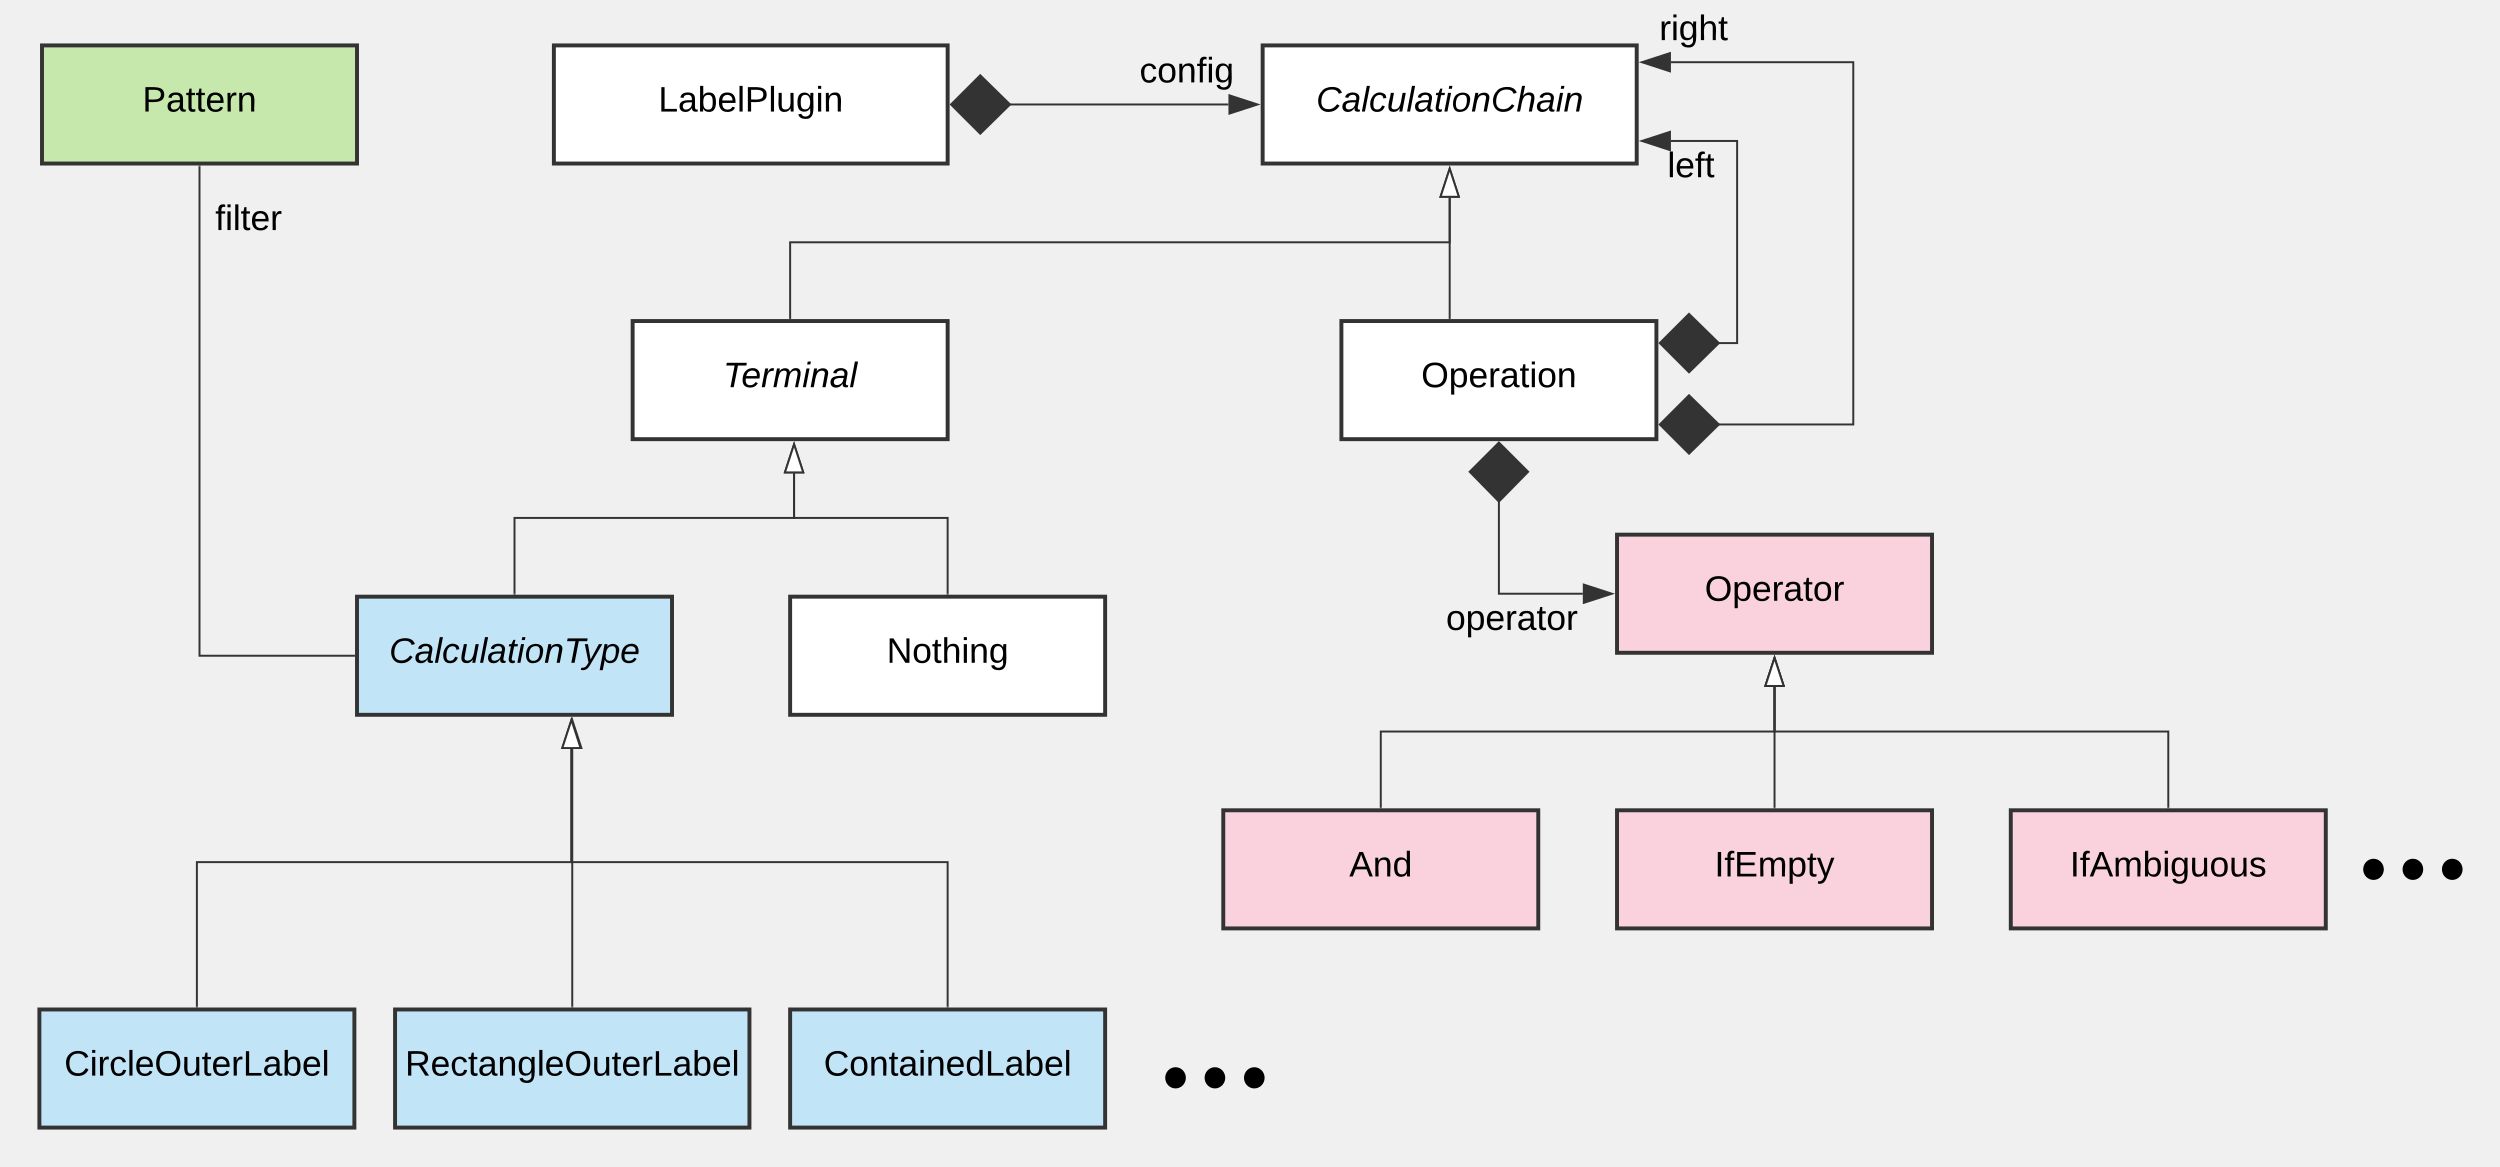
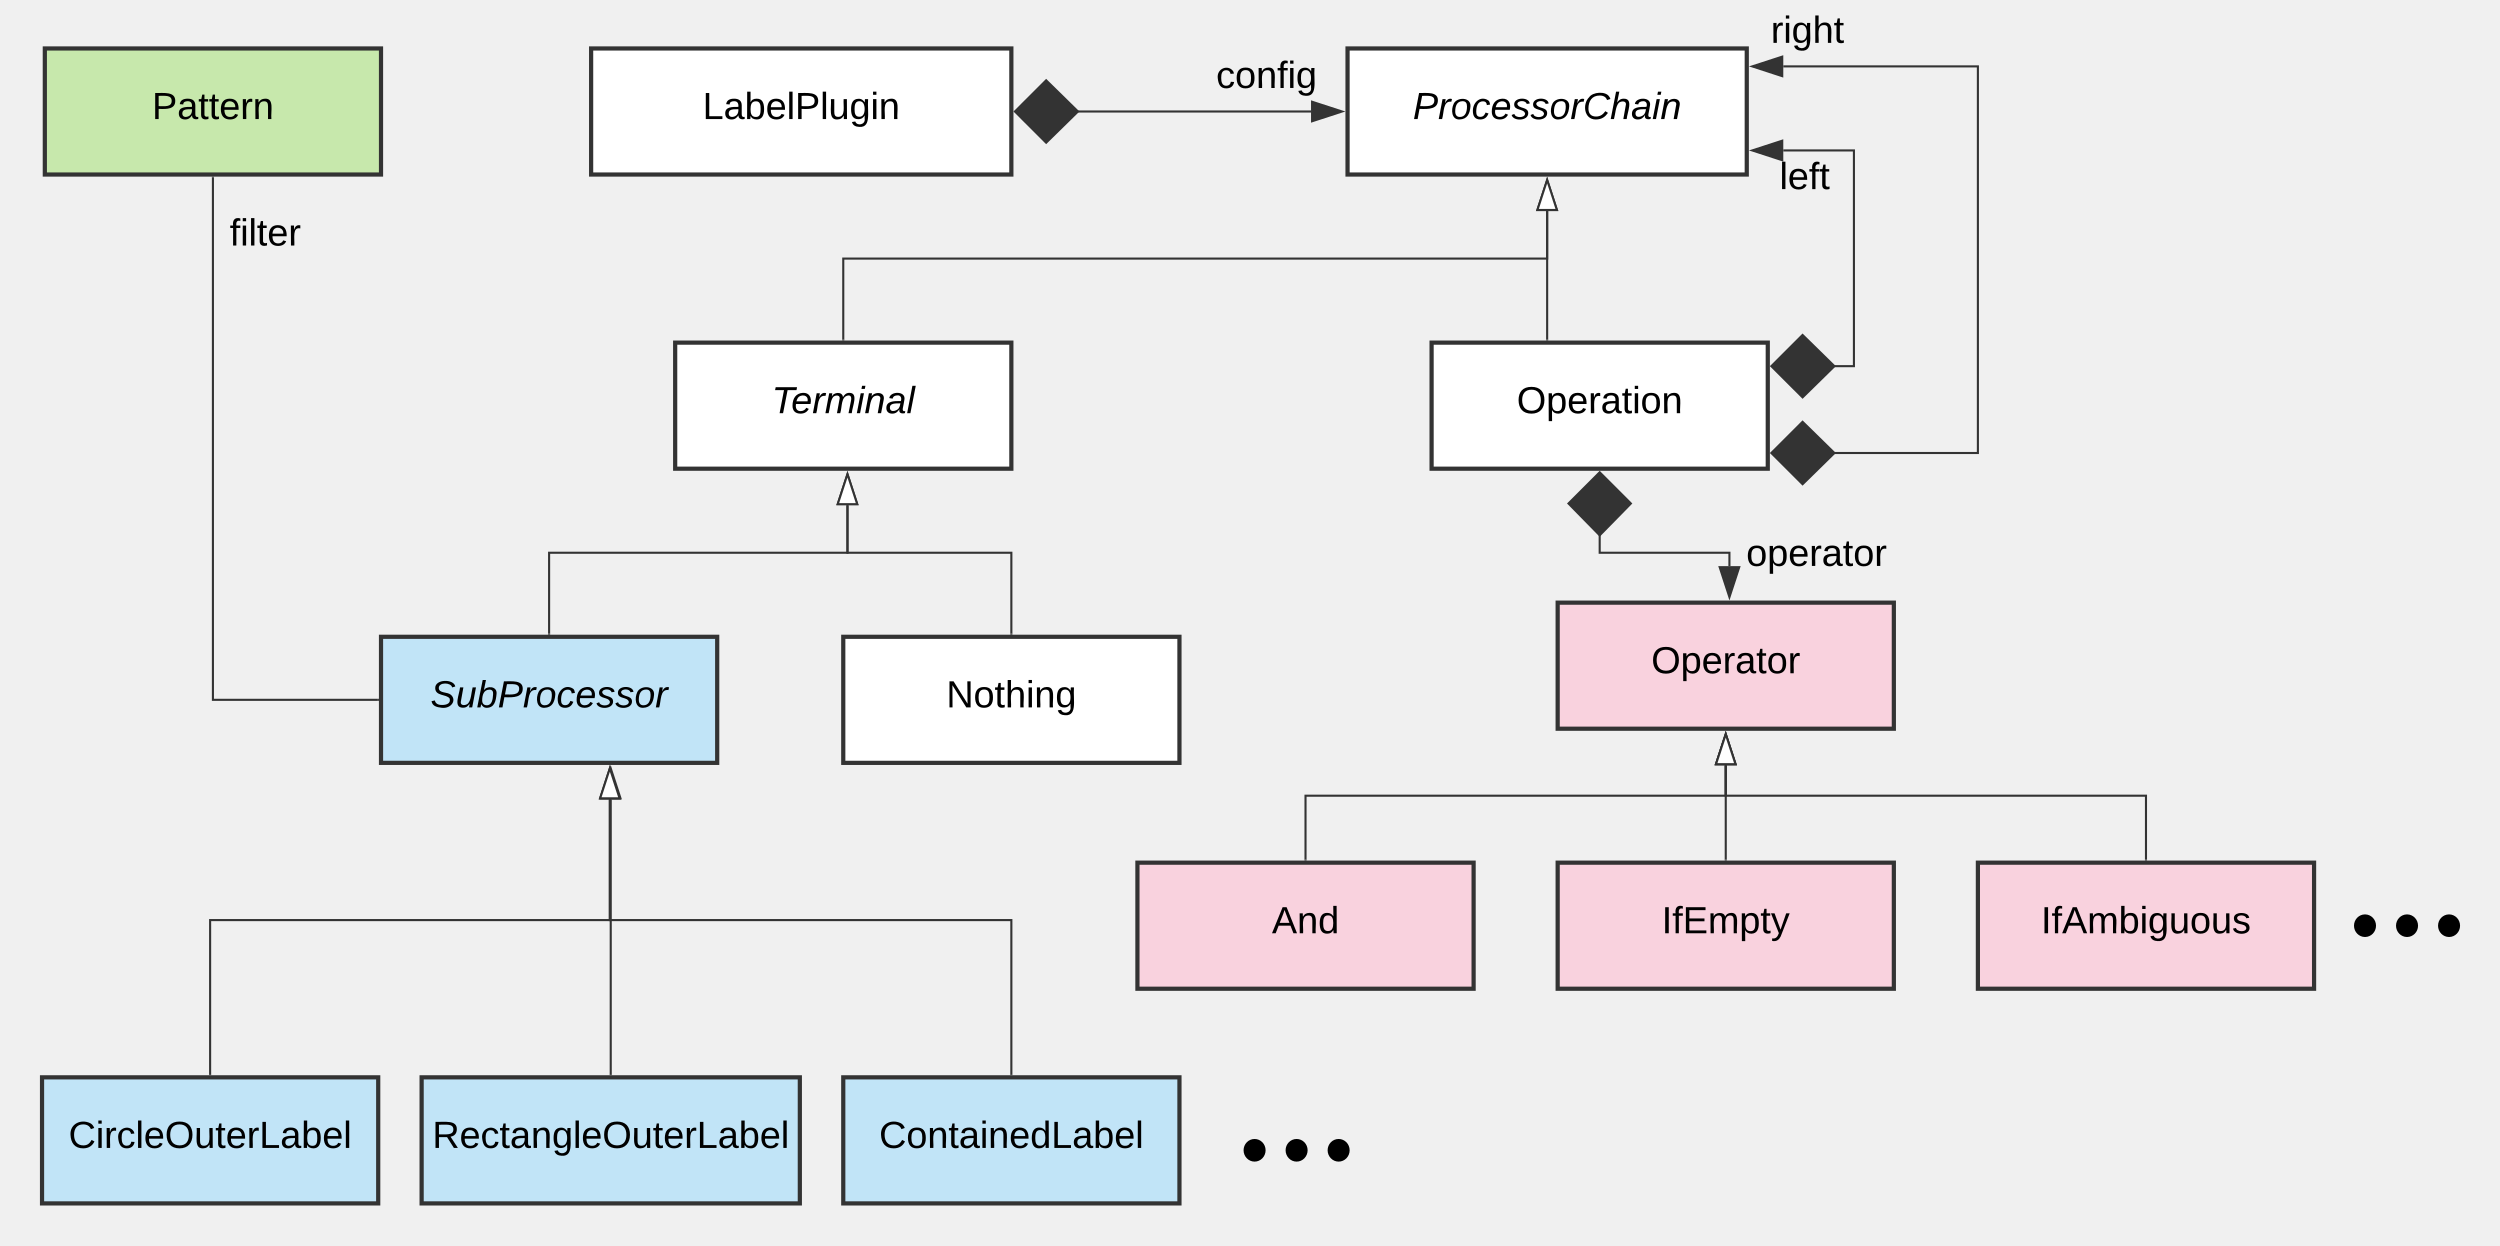
- <svg xmlns="http://www.w3.org/2000/svg" xmlns:ns1="lucid" xmlns:xlink="http://www.w3.org/1999/xlink" width="1269.82" height="592.73">
+ <svg xmlns="http://www.w3.org/2000/svg" xmlns:ns1="lucid" xmlns:xlink="http://www.w3.org/1999/xlink" width="1189.82" height="592.73">
  <g transform="translate(101.3333 -96.93333)" ns1:page-tab-id="aHUh7kBOv0_B">
    <path d="M180 120h200v60H180z" stroke="#333" stroke-width="2" fill="#fff" />
    <use xlink:href="#a" transform="matrix(1,0,0,1,188,128) translate(45.075 25.6)" />
    <path d="M540 120h190v60H540z" stroke="#333" stroke-width="2" fill="#fff" />
-     <use xlink:href="#b" transform="matrix(1,0,0,1,548,128) translate(19.15 25.6)" />
+     <use xlink:href="#b" transform="matrix(1,0,0,1,548,128) translate(23.1 25.6)" />
    <path d="M411.38 150H522.6" stroke="#333" fill="none" />
    <path d="M381.7 150l14.86-14.85L411.7 150l-15.14 14.85zM537.38 150l-14.26 4.64v-9.28z" stroke="#333" fill="#333" />
    <use xlink:href="#c" transform="matrix(1,0,0,1,477.4719,124.4) translate(0 14.4)" />
    <path d="M580 260h160v60H580z" stroke="#333" stroke-width="2" fill="#fff" />
    <use xlink:href="#d" transform="matrix(1,0,0,1,588,268) translate(32.55 25.6)" />
    <path d="M220 260h160v60H220z" stroke="#333" stroke-width="2" fill="#fff" />
    <use xlink:href="#e" transform="matrix(1,0,0,1,228,268) translate(37.95 25.6)" />
    <path d="M635 258.5v-61.12" stroke="#333" fill="none" />
    <path d="M635.5 259h-1v-.5h1z" fill="#333" />
    <path d="M635 182.62l4.64 14.26h-9.28z" stroke="#333" fill="#fff" />
    <path d="M300 258.5V220h335v-22.62" stroke="#333" fill="none" />
    <path d="M300.5 259h-1v-.5h1z" fill="#333" />
    <path d="M635 182.62l4.64 14.26h-9.28z" stroke="#333" fill="#fff" />
-     <path d="M720 368.5h160v60H720z" stroke="#333" stroke-width="2" fill="#f9d2de" />
-     <use xlink:href="#f" transform="matrix(1,0,0,1,728,376.5) translate(36.55 25.6)" />
-     <path d="M660 351.38v47.12h42.62" stroke="#333" fill="none" />
-     <path d="M660 321.7l14.85 14.86L660 351.7l-14.85-15.14zM717.38 398.5l-14.26 4.64v-9.28z" stroke="#333" fill="#333" />
-     <use xlink:href="#g" transform="matrix(1,0,0,1,633.1468,402.5) translate(0 14.4)" />
-     <path d="M520 508.5h160v60H520z" stroke="#333" stroke-width="2" fill="#f9d2de" />
-     <use xlink:href="#h" transform="matrix(1,0,0,1,528,516.5) translate(56 25.6)" />
-     <path d="M720 508.5h160v60H720z" stroke="#333" stroke-width="2" fill="#f9d2de" />
-     <use xlink:href="#i" transform="matrix(1,0,0,1,728,516.5) translate(41.525 25.6)" />
-     <path d="M920 508.5h160v60H920z" stroke="#333" stroke-width="2" fill="#f9d2de" />
-     <use xlink:href="#j" transform="matrix(1,0,0,1,928,516.5) translate(22.05 25.6)" />
-     <path d="M1000 507v-38.5H800v-22.62" stroke="#333" fill="none" />
-     <path d="M1000.5 507.5h-1v-.5h1z" fill="#333" />
-     <path d="M800 431.12l4.64 14.26h-9.28z" stroke="#333" fill="#fff" />
-     <path d="M800 507v-61.12" stroke="#333" fill="none" />
-     <path d="M800.5 507.5h-1v-.5h1z" fill="#333" />
-     <path d="M800 431.12l4.64 14.26h-9.28z" stroke="#333" fill="#fff" />
-     <path d="M600 507v-38.5h200v-22.62" stroke="#333" fill="none" />
-     <path d="M600.5 507.5h-1v-.5h1z" fill="#333" />
-     <path d="M800 431.12l4.64 14.26h-9.28z" stroke="#333" fill="#fff" />
+     <path d="M640 383.75h160v60H640z" stroke="#333" stroke-width="2" fill="#f9d2de" />
+     <use xlink:href="#f" transform="matrix(1,0,0,1,648,391.75) translate(36.55 25.6)" />
+     <path d="M660 351.38V360h61.75v6.37" stroke="#333" fill="none" />
+     <path d="M660 321.7l14.85 14.86L660 351.7l-14.85-15.14zM721.75 381.13l-4.64-14.26h9.3z" stroke="#333" fill="#333" />
+     <use xlink:href="#g" transform="matrix(1,0,0,1,729.75,351.8667) translate(0 14.4)" />
+     <path d="M440 507.5h160v60H440z" stroke="#333" stroke-width="2" fill="#f9d2de" />
+     <use xlink:href="#h" transform="matrix(1,0,0,1,448,515.5) translate(56 25.6)" />
+     <path d="M640 507.5h160v60H640z" stroke="#333" stroke-width="2" fill="#f9d2de" />
+     <use xlink:href="#i" transform="matrix(1,0,0,1,648,515.5) translate(41.525 25.6)" />
+     <path d="M840 507.5h160v60H840z" stroke="#333" stroke-width="2" fill="#f9d2de" />
+     <use xlink:href="#j" transform="matrix(1,0,0,1,848,515.5) translate(22.05 25.6)" />
+     <path d="M920 506v-30.37H720v-14.5" stroke="#333" fill="none" />
+     <path d="M920.5 506.5h-1v-.5h1z" fill="#333" />
+     <path d="M720 446.37l4.64 14.26h-9.28z" stroke="#333" fill="#fff" />
+     <path d="M720 506v-44.87" stroke="#333" fill="none" />
+     <path d="M720.5 506.5h-1v-.5h1z" fill="#333" />
+     <path d="M720 446.37l4.64 14.26h-9.28z" stroke="#333" fill="#fff" />
+     <path d="M520 506v-30.37h200v-14.5" stroke="#333" fill="none" />
+     <path d="M520.5 506.5h-1v-.5h1z" fill="#333" />
+     <path d="M720 446.37l4.64 14.26h-9.28z" stroke="#333" fill="#fff" />
    <path d="M300 400h160v60H300z" stroke="#333" stroke-width="2" fill="#fff" />
    <use xlink:href="#k" transform="matrix(1,0,0,1,308,408) translate(41.05 25.6)" />
    <path d="M80 400h160v60H80z" stroke="#333" stroke-width="2" fill="#c1e4f7" />
-     <use xlink:href="#l" transform="matrix(1,0,0,1,88,408) translate(8.3 25.6)" />
+     <use xlink:href="#l" transform="matrix(1,0,0,1,88,408) translate(15.55 25.6)" />
    <path d="M160 398.5V360h142v-22.62" stroke="#333" fill="none" />
    <path d="M160.5 399h-1v-.5h1z" fill="#333" />
    <path d="M302 322.62l4.64 14.26h-9.28z" stroke="#333" fill="#fff" />
    <path d="M380 398.5V360h-78v-22.62" stroke="#333" fill="none" />
    <path d="M380.5 399h-1v-.5h1z" fill="#333" />
    <path d="M302 322.62l4.64 14.26h-9.28z" stroke="#333" fill="#fff" />
    <path d="M771.38 271.2H781V168.53h-33.62" stroke="#333" fill="none" />
    <path d="M741.7 271.2l14.86-14.85 15.15 14.85-15.14 14.85zM732.62 168.53l14.26-4.63v9.27z" stroke="#333" fill="#333" />
    <use xlink:href="#m" transform="matrix(1,0,0,1,745.6007,172.5333) translate(0 14.4)" />
    <path d="M771.38 312.53H840v-184h-92.62" stroke="#333" fill="none" />
    <path d="M741.7 312.53l14.86-14.85 15.15 14.85-15.14 14.85zM732.62 128.53l14.26-4.63v9.27z" stroke="#333" fill="#333" />
    <use xlink:href="#n" transform="matrix(1,0,0,1,741.4612,102.9333) translate(0 14.4)" />
    <path d="M-81.33 609.67h160v60h-160z" stroke="#333" stroke-width="2" fill="#c1e4f7" />
    <use xlink:href="#o" transform="matrix(1,0,0,1,-73.33333,617.6667) translate(4.65 25.6)" />
    <path d="M99.33 609.67h180v60h-180z" stroke="#333" stroke-width="2" fill="#c1e4f7" />
    <use xlink:href="#p" transform="matrix(1,0,0,1,107.3333,617.6667) translate(-2.9 25.6)" />
    <path d="M300 609.67h160v60H300z" stroke="#333" stroke-width="2" fill="#c1e4f7" />
    <use xlink:href="#q" transform="matrix(1,0,0,1,308,617.6667) translate(9.075 25.6)" />
    <path d="M189.33 608.17V477.38" stroke="#333" fill="none" />
    <path d="M189.83 608.67h-1v-.52h1z" fill="#333" />
    <path d="M189.33 462.62l4.64 14.26h-9.27z" stroke="#333" fill="#fff" />
    <path d="M380 608.17v-73.34H188.92v-57.45" stroke="#333" fill="none" />
    <path d="M380.5 608.67h-1v-.52h1z" fill="#333" />
    <path d="M188.92 462.62l4.63 14.26h-9.27z" stroke="#333" fill="#fff" />
    <path d="M-1.33 608.17v-73.34h190.25v-57.45" stroke="#333" fill="none" />
    <path d="M-.83 608.67h-1v-.52h1z" fill="#333" />
    <path d="M188.92 462.62l4.63 14.26h-9.27z" stroke="#333" fill="#fff" />
    <path d="M-80 120H80v60H-80z" stroke="#333" stroke-width="2" fill="#c7e8ac" />
    <use xlink:href="#r" transform="matrix(1,0,0,1,-72,128) translate(43.025 25.6)" />
    <path d="M78.5 430H0V181.5" stroke="#333" fill="none" />
    <path d="M79 430.5h-.5v-1h.5zM.5 181.5h-1v-.5h1z" fill="#333" />
    <use xlink:href="#s" transform="matrix(1,0,0,1,8,199.3857) translate(0 14.4)" />
-     <path d="M500 644.38c0 2.42-1.9 4.4-4.24 4.4-2.34 0-4.24-1.98-4.24-4.4 0-2.42 1.9-4.38 4.24-4.38 2.34 0 4.24 1.96 4.24 4.38zM520 644.38c0 2.42-1.9 4.4-4.24 4.4-2.34 0-4.24-1.98-4.24-4.4 0-2.42 1.9-4.38 4.24-4.38 2.34 0 4.24 1.96 4.24 4.38zM540 644.38c0 2.42-1.9 4.4-4.24 4.4-2.34 0-4.24-1.98-4.24-4.4 0-2.42 1.9-4.38 4.24-4.38 2.34 0 4.24 1.96 4.24 4.38zM1108.48 538.5c0 2.42-1.9 4.38-4.24 4.38-2.34 0-4.24-1.96-4.24-4.38s1.9-4.38 4.24-4.38c2.34 0 4.24 1.96 4.24 4.38zM1128.48 538.5c0 2.42-1.9 4.38-4.24 4.38-2.34 0-4.24-1.96-4.24-4.38s1.9-4.38 4.24-4.38c2.34 0 4.24 1.96 4.24 4.38zM1148.48 538.5c0 2.42-1.9 4.38-4.24 4.38-2.34 0-4.24-1.96-4.24-4.38s1.9-4.38 4.24-4.38c2.34 0 4.24 1.96 4.24 4.38z" stroke="#000" stroke-width="2" />
+     <path d="M500 644.38c0 2.42-1.9 4.4-4.24 4.4-2.34 0-4.24-1.98-4.24-4.4 0-2.42 1.9-4.38 4.24-4.38 2.34 0 4.24 1.96 4.24 4.38zM520 644.38c0 2.42-1.9 4.4-4.24 4.4-2.34 0-4.24-1.98-4.24-4.4 0-2.42 1.9-4.38 4.24-4.38 2.34 0 4.24 1.96 4.24 4.38zM540 644.38c0 2.42-1.9 4.4-4.24 4.4-2.34 0-4.24-1.98-4.24-4.4 0-2.42 1.9-4.38 4.24-4.38 2.34 0 4.24 1.96 4.24 4.38zM1028.48 537.5c0 2.42-1.9 4.38-4.24 4.38-2.34 0-4.24-1.96-4.24-4.38s1.9-4.38 4.24-4.38c2.34 0 4.24 1.96 4.24 4.38zM1048.48 537.5c0 2.42-1.9 4.38-4.24 4.38-2.34 0-4.24-1.96-4.24-4.38s1.9-4.38 4.24-4.38c2.34 0 4.24 1.96 4.24 4.38zM1068.48 537.5c0 2.42-1.9 4.38-4.24 4.38-2.34 0-4.24-1.96-4.24-4.38s1.9-4.38 4.24-4.38c2.34 0 4.24 1.96 4.24 4.38z" stroke="#000" stroke-width="2" />
    <defs>
      <path d="M30 0v-248h33v221h125V0H30" id="t" />
      <path d="M141-36C126-15 110 5 73 4 37 3 15-17 15-53c-1-64 63-63 125-63 3-35-9-54-41-54-24 1-41 7-42 31l-33-3c5-37 33-52 76-52 45 0 72 20 72 64v82c-1 20 7 32 28 27v20c-31 9-61-2-59-35zM48-53c0 20 12 33 32 33 41-3 63-29 60-74-43 2-92-5-92 41" id="u" />
      <path d="M115-194c53 0 69 39 70 98 0 66-23 100-70 100C84 3 66-7 56-30L54 0H23l1-261h32v101c10-23 28-34 59-34zm-8 174c40 0 45-34 45-75 0-40-5-75-45-74-42 0-51 32-51 76 0 43 10 73 51 73" id="v" />
      <path d="M100-194c63 0 86 42 84 106H49c0 40 14 67 53 68 26 1 43-12 49-29l28 8c-11 28-37 45-77 45C44 4 14-33 15-96c1-61 26-98 85-98zm52 81c6-60-76-77-97-28-3 7-6 17-6 28h103" id="w" />
      <path d="M24 0v-261h32V0H24" id="x" />
      <path d="M30-248c87 1 191-15 191 75 0 78-77 80-158 76V0H30v-248zm33 125c57 0 124 11 124-50 0-59-68-47-124-48v98" id="y" />
      <path d="M84 4C-5 8 30-112 23-190h32v120c0 31 7 50 39 49 72-2 45-101 50-169h31l1 190h-30c-1-10 1-25-2-33-11 22-28 36-60 37" id="z" />
      <path d="M177-190C167-65 218 103 67 71c-23-6-38-20-44-43l32-5c15 47 100 32 89-28v-30C133-14 115 1 83 1 29 1 15-40 15-95c0-56 16-97 71-98 29-1 48 16 59 35 1-10 0-23 2-32h30zM94-22c36 0 50-32 50-73 0-42-14-75-50-75-39 0-46 34-46 75s6 73 46 73" id="A" />
      <path d="M24-231v-30h32v30H24zM24 0v-190h32V0H24" id="B" />
      <path d="M117-194c89-4 53 116 60 194h-32v-121c0-31-8-49-39-48C34-167 62-67 57 0H25l-1-190h30c1 10-1 24 2 32 11-22 29-35 61-36" id="C" />
      <g id="a">
        <use transform="matrix(0.05,0,0,0.05,0,0)" xlink:href="#t" />
        <use transform="matrix(0.05,0,0,0.05,10,0)" xlink:href="#u" />
        <use transform="matrix(0.05,0,0,0.05,20,0)" xlink:href="#v" />
        <use transform="matrix(0.05,0,0,0.05,30,0)" xlink:href="#w" />
        <use transform="matrix(0.05,0,0,0.05,40,0)" xlink:href="#x" />
        <use transform="matrix(0.05,0,0,0.05,43.95,0)" xlink:href="#y" />
        <use transform="matrix(0.05,0,0,0.05,55.95,0)" xlink:href="#x" />
        <use transform="matrix(0.05,0,0,0.05,59.9,0)" xlink:href="#z" />
        <use transform="matrix(0.05,0,0,0.05,69.9,0)" xlink:href="#A" />
        <use transform="matrix(0.05,0,0,0.05,79.9,0)" xlink:href="#B" />
        <use transform="matrix(0.05,0,0,0.05,83.85,0)" xlink:href="#C" />
      </g>
-       <path d="M125-24c46 0 70-25 89-51l25 16C214-24 183 4 123 4 8 4-5-146 60-208c32-50 158-61 191-5 5 7 9 14 11 22l-32 10c-9-28-33-43-69-43-74 0-108 51-108 125 0 46 24 75 72 75" id="D" />
-       <path d="M165-48c-4 18 1 34 23 27l-3 20c-29 8-62 0-52-35h-2C116-14 99 4 63 4 30 4 8-16 8-49c0-68 71-67 138-67 10-26 0-56-31-54-26 1-42 9-47 31l-32-5c8-67 160-71 144 15-5 28-9 54-15 81zM42-50c3 52 80 24 89-6 7-12 7-24 11-38-47 1-103-4-100 44" id="E" />
-       <path d="M6 0l50-261h32L37 0H6" id="F" />
+       <path d="M238-179c0 84-86 86-175 82L45 0H11l48-248c82 0 179-12 179 69zm-34 1c0-53-64-42-116-43l-19 98c63 0 135 9 135-55" id="D" />
+       <path d="M66-151c12-25 30-51 66-40l-6 26C45-176 58-65 38 0H6l36-190h30" id="E" />
+       <path d="M30-147c31-64 166-65 159 27C183-49 158 1 86 4 9 8 1-88 30-147zM88-20c53 0 68-48 68-100 0-31-11-51-44-50-52 1-68 46-68 97 0 32 13 53 44 53" id="F" />
      <path d="M44-68c0 29 11 47 38 47 30 0 42-19 51-41l28 9C148-21 126 4 82 4 31 4 10-29 12-85c3-77 74-140 146-93 12 8 15 23 18 40l-31 5c-1-22-13-36-36-36-52 0-65 49-65 101" id="G" />
-       <path d="M67 3c-93-2-31-127-26-193h32L48-50c-3 39 53 32 70 12 30-34 30-101 43-152h32L157 0h-30c1-10 6-24 4-33-14 20-29 37-64 36" id="H" />
-       <path d="M51-54c-9 22 5 41 31 30L79-1C43 14 10-4 19-52l22-115H19l5-23h22l19-43h21l-9 43h35l-4 23H73" id="I" />
-       <path d="M50-231l6-30h32l-6 30H50zM6 0l37-190h31L37 0H6" id="J" />
-       <path d="M30-147c31-64 166-65 159 27C183-49 158 1 86 4 9 8 1-88 30-147zM88-20c53 0 68-48 68-100 0-31-11-51-44-50-52 1-68 46-68 97 0 32 13 53 44 53" id="K" />
-       <path d="M67-158c22-48 132-52 116 29L158 0h-32l25-140c3-38-53-32-70-12C52-117 51-52 38 0H6l36-190h30" id="L" />
-       <path d="M67-158c15-20 31-36 64-36 94 0 33 127 27 194h-32l25-140c3-38-53-32-70-12C52-117 51-51 37 0H6l51-261h31" id="M" />
+       <path d="M111-194c62-3 86 47 72 106H45c-7 38 6 69 45 68 27-1 43-14 53-32l24 11C152-15 129 4 87 4 38 3 12-23 12-71c0-70 32-119 99-123zm44 81c14-66-71-72-95-28-4 8-8 17-11 28h106" id="H" />
+       <path d="M55-144c13 50 104 24 104 88C159 21 15 23 1-39l26-10c6 40 102 42 102-4-13-50-104-23-104-87 0-71 143-71 148-8l-29 4c-5-35-85-37-89 0" id="I" />
+       <path d="M125-24c46 0 70-25 89-51l25 16C214-24 183 4 123 4 8 4-5-146 60-208c32-50 158-61 191-5 5 7 9 14 11 22l-32 10c-9-28-33-43-69-43-74 0-108 51-108 125 0 46 24 75 72 75" id="J" />
+       <path d="M67-158c15-20 31-36 64-36 94 0 33 127 27 194h-32l25-140c3-38-53-32-70-12C52-117 51-51 37 0H6l51-261h31" id="K" />
+       <path d="M165-48c-4 18 1 34 23 27l-3 20c-29 8-62 0-52-35h-2C116-14 99 4 63 4 30 4 8-16 8-49c0-68 71-67 138-67 10-26 0-56-31-54-26 1-42 9-47 31l-32-5c8-67 160-71 144 15-5 28-9 54-15 81zM42-50c3 52 80 24 89-6 7-12 7-24 11-38-47 1-103-4-100 44" id="L" />
+       <path d="M50-231l6-30h32l-6 30H50zM6 0l37-190h31L37 0H6" id="M" />
+       <path d="M67-158c22-48 132-52 116 29L158 0h-32l25-140c3-38-53-32-70-12C52-117 51-52 38 0H6l36-190h30" id="N" />
      <g id="b">
        <use transform="matrix(0.05,0,0,0.05,0,0)" xlink:href="#D" />
-         <use transform="matrix(0.05,0,0,0.05,12.95,0)" xlink:href="#E" />
-         <use transform="matrix(0.05,0,0,0.05,22.95,0)" xlink:href="#F" />
-         <use transform="matrix(0.05,0,0,0.05,26.9,0)" xlink:href="#G" />
-         <use transform="matrix(0.05,0,0,0.05,35.9,0)" xlink:href="#H" />
-         <use transform="matrix(0.05,0,0,0.05,45.9,0)" xlink:href="#F" />
-         <use transform="matrix(0.05,0,0,0.05,49.85,0)" xlink:href="#E" />
-         <use transform="matrix(0.05,0,0,0.05,59.85,0)" xlink:href="#I" />
-         <use transform="matrix(0.05,0,0,0.05,64.85,0)" xlink:href="#J" />
-         <use transform="matrix(0.05,0,0,0.05,68.8,0)" xlink:href="#K" />
-         <use transform="matrix(0.05,0,0,0.05,78.8,0)" xlink:href="#L" />
-         <use transform="matrix(0.05,0,0,0.05,88.8,0)" xlink:href="#D" />
-         <use transform="matrix(0.05,0,0,0.05,101.75,0)" xlink:href="#M" />
-         <use transform="matrix(0.05,0,0,0.05,111.75,0)" xlink:href="#E" />
-         <use transform="matrix(0.05,0,0,0.05,121.75,0)" xlink:href="#J" />
-         <use transform="matrix(0.05,0,0,0.05,125.7,0)" xlink:href="#L" />
-       </g>
-       <path d="M96-169c-40 0-48 33-48 73s9 75 48 75c24 0 41-14 43-38l32 2c-6 37-31 61-74 61-59 0-76-41-82-99-10-93 101-131 147-64 4 7 5 14 7 22l-32 3c-4-21-16-35-41-35" id="N" />
-       <path d="M100-194c62-1 85 37 85 99 1 63-27 99-86 99S16-35 15-95c0-66 28-99 85-99zM99-20c44 1 53-31 53-75 0-43-8-75-51-75s-53 32-53 75 10 74 51 75" id="O" />
-       <path d="M101-234c-31-9-42 10-38 44h38v23H63V0H32v-167H5v-23h27c-7-52 17-82 69-68v24" id="P" />
+         <use transform="matrix(0.05,0,0,0.05,12,0)" xlink:href="#E" />
+         <use transform="matrix(0.05,0,0,0.05,17.95,0)" xlink:href="#F" />
+         <use transform="matrix(0.05,0,0,0.05,27.95,0)" xlink:href="#G" />
+         <use transform="matrix(0.05,0,0,0.05,36.95,0)" xlink:href="#H" />
+         <use transform="matrix(0.05,0,0,0.05,46.95,0)" xlink:href="#I" />
+         <use transform="matrix(0.05,0,0,0.05,55.95,0)" xlink:href="#I" />
+         <use transform="matrix(0.05,0,0,0.05,64.95,0)" xlink:href="#F" />
+         <use transform="matrix(0.05,0,0,0.05,74.95,0)" xlink:href="#E" />
+         <use transform="matrix(0.05,0,0,0.05,80.9,0)" xlink:href="#J" />
+         <use transform="matrix(0.05,0,0,0.05,93.85,0)" xlink:href="#K" />
+         <use transform="matrix(0.05,0,0,0.05,103.85,0)" xlink:href="#L" />
+         <use transform="matrix(0.05,0,0,0.05,113.85,0)" xlink:href="#M" />
+         <use transform="matrix(0.05,0,0,0.05,117.8,0)" xlink:href="#N" />
+       </g>
+       <path d="M96-169c-40 0-48 33-48 73s9 75 48 75c24 0 41-14 43-38l32 2c-6 37-31 61-74 61-59 0-76-41-82-99-10-93 101-131 147-64 4 7 5 14 7 22l-32 3c-4-21-16-35-41-35" id="O" />
+       <path d="M100-194c62-1 85 37 85 99 1 63-27 99-86 99S16-35 15-95c0-66 28-99 85-99zM99-20c44 1 53-31 53-75 0-43-8-75-51-75s-53 32-53 75 10 74 51 75" id="P" />
+       <path d="M101-234c-31-9-42 10-38 44h38v23H63V0H32v-167H5v-23h27c-7-52 17-82 69-68v24" id="Q" />
      <g id="c">
-         <use transform="matrix(0.05,0,0,0.05,0,0)" xlink:href="#N" />
-         <use transform="matrix(0.05,0,0,0.05,9,0)" xlink:href="#O" />
+         <use transform="matrix(0.05,0,0,0.05,0,0)" xlink:href="#O" />
+         <use transform="matrix(0.05,0,0,0.05,9,0)" xlink:href="#P" />
        <use transform="matrix(0.05,0,0,0.05,19,0)" xlink:href="#C" />
-         <use transform="matrix(0.05,0,0,0.05,29,0)" xlink:href="#P" />
+         <use transform="matrix(0.05,0,0,0.05,29,0)" xlink:href="#Q" />
        <use transform="matrix(0.05,0,0,0.05,34,0)" xlink:href="#B" />
        <use transform="matrix(0.05,0,0,0.05,37.95,0)" xlink:href="#A" />
      </g>
-       <path d="M140-251c81 0 123 46 123 126C263-46 219 4 140 4 59 4 17-45 17-125s42-126 123-126zm0 227c63 0 89-41 89-101s-29-99-89-99c-61 0-89 39-89 99S79-25 140-24" id="Q" />
-       <path d="M115-194c55 1 70 41 70 98S169 2 115 4C84 4 66-9 55-30l1 105H24l-1-265h31l2 30c10-21 28-34 59-34zm-8 174c40 0 45-34 45-75s-6-73-45-74c-42 0-51 32-51 76 0 43 10 73 51 73" id="R" />
-       <path d="M114-163C36-179 61-72 57 0H25l-1-190h30c1 12-1 29 2 39 6-27 23-49 58-41v29" id="S" />
-       <path d="M59-47c-2 24 18 29 38 22v24C64 9 27 4 27-40v-127H5v-23h24l9-43h21v43h35v23H59v120" id="T" />
+       <path d="M140-251c81 0 123 46 123 126C263-46 219 4 140 4 59 4 17-45 17-125s42-126 123-126zm0 227c63 0 89-41 89-101s-29-99-89-99c-61 0-89 39-89 99S79-25 140-24" id="R" />
+       <path d="M115-194c55 1 70 41 70 98S169 2 115 4C84 4 66-9 55-30l1 105H24l-1-265h31l2 30c10-21 28-34 59-34zm-8 174c40 0 45-34 45-75s-6-73-45-74c-42 0-51 32-51 76 0 43 10 73 51 73" id="S" />
+       <path d="M114-163C36-179 61-72 57 0H25l-1-190h30c1 12-1 29 2 39 6-27 23-49 58-41v29" id="T" />
+       <path d="M59-47c-2 24 18 29 38 22v24C64 9 27 4 27-40v-127H5v-23h24l9-43h21v43h35v23H59v120" id="U" />
      <g id="d">
-         <use transform="matrix(0.05,0,0,0.05,0,0)" xlink:href="#Q" />
-         <use transform="matrix(0.05,0,0,0.05,14,0)" xlink:href="#R" />
+         <use transform="matrix(0.05,0,0,0.05,0,0)" xlink:href="#R" />
+         <use transform="matrix(0.05,0,0,0.05,14,0)" xlink:href="#S" />
        <use transform="matrix(0.05,0,0,0.05,24,0)" xlink:href="#w" />
-         <use transform="matrix(0.05,0,0,0.05,34,0)" xlink:href="#S" />
+         <use transform="matrix(0.05,0,0,0.05,34,0)" xlink:href="#T" />
        <use transform="matrix(0.05,0,0,0.05,39.95,0)" xlink:href="#u" />
-         <use transform="matrix(0.05,0,0,0.05,49.95,0)" xlink:href="#T" />
+         <use transform="matrix(0.05,0,0,0.05,49.95,0)" xlink:href="#U" />
        <use transform="matrix(0.05,0,0,0.05,54.95,0)" xlink:href="#B" />
-         <use transform="matrix(0.05,0,0,0.05,58.9,0)" xlink:href="#O" />
+         <use transform="matrix(0.05,0,0,0.05,58.9,0)" xlink:href="#P" />
        <use transform="matrix(0.05,0,0,0.05,68.9,0)" xlink:href="#C" />
      </g>
-       <path d="M151-220L108 0H75l42-220H32l6-28h203l-5 28h-85" id="U" />
-       <path d="M111-194c62-3 86 47 72 106H45c-7 38 6 69 45 68 27-1 43-14 53-32l24 11C152-15 129 4 87 4 38 3 12-23 12-71c0-70 32-119 99-123zm44 81c14-66-71-72-95-28-4 8-8 17-11 28h106" id="V" />
-       <path d="M66-151c12-25 30-51 66-40l-6 26C45-176 58-65 38 0H6l36-190h30" id="W" />
-       <path d="M248-111c6-24 9-61-24-58-72 9-57 108-77 169h-31l26-142c3-37-50-30-64-10C52-115 50-51 37 0H6l36-190h30c-1 10-6 24-4 32 13-43 101-52 105 5 13-22 29-41 61-41 90 0 28 129 23 194h-31" id="X" />
+       <path d="M151-220L108 0H75l42-220H32l6-28h203l-5 28h-85" id="V" />
+       <path d="M248-111c6-24 9-61-24-58-72 9-57 108-77 169h-31l26-142c3-37-50-30-64-10C52-115 50-51 37 0H6l36-190h30c-1 10-6 24-4 32 13-43 101-52 105 5 13-22 29-41 61-41 90 0 28 129 23 194h-31" id="W" />
+       <path d="M6 0l50-261h32L37 0H6" id="X" />
      <g id="e">
-         <use transform="matrix(0.05,0,0,0.05,0,0)" xlink:href="#U" />
-         <use transform="matrix(0.05,0,0,0.05,9.3,0)" xlink:href="#V" />
-         <use transform="matrix(0.05,0,0,0.05,19.3,0)" xlink:href="#W" />
-         <use transform="matrix(0.05,0,0,0.05,25.25,0)" xlink:href="#X" />
-         <use transform="matrix(0.05,0,0,0.05,40.2,0)" xlink:href="#J" />
-         <use transform="matrix(0.05,0,0,0.05,44.15,0)" xlink:href="#L" />
-         <use transform="matrix(0.05,0,0,0.05,54.15,0)" xlink:href="#E" />
-         <use transform="matrix(0.05,0,0,0.05,64.15,0)" xlink:href="#F" />
+         <use transform="matrix(0.05,0,0,0.05,0,0)" xlink:href="#V" />
+         <use transform="matrix(0.05,0,0,0.05,9.3,0)" xlink:href="#H" />
+         <use transform="matrix(0.05,0,0,0.05,19.3,0)" xlink:href="#E" />
+         <use transform="matrix(0.05,0,0,0.05,25.25,0)" xlink:href="#W" />
+         <use transform="matrix(0.05,0,0,0.05,40.2,0)" xlink:href="#M" />
+         <use transform="matrix(0.05,0,0,0.05,44.15,0)" xlink:href="#N" />
+         <use transform="matrix(0.05,0,0,0.05,54.15,0)" xlink:href="#L" />
+         <use transform="matrix(0.05,0,0,0.05,64.15,0)" xlink:href="#X" />
      </g>
      <g id="f">
-         <use transform="matrix(0.05,0,0,0.05,0,0)" xlink:href="#Q" />
-         <use transform="matrix(0.05,0,0,0.05,14,0)" xlink:href="#R" />
+         <use transform="matrix(0.05,0,0,0.05,0,0)" xlink:href="#R" />
+         <use transform="matrix(0.05,0,0,0.05,14,0)" xlink:href="#S" />
        <use transform="matrix(0.05,0,0,0.05,24,0)" xlink:href="#w" />
-         <use transform="matrix(0.05,0,0,0.05,34,0)" xlink:href="#S" />
+         <use transform="matrix(0.05,0,0,0.05,34,0)" xlink:href="#T" />
        <use transform="matrix(0.05,0,0,0.05,39.95,0)" xlink:href="#u" />
-         <use transform="matrix(0.05,0,0,0.05,49.95,0)" xlink:href="#T" />
-         <use transform="matrix(0.05,0,0,0.05,54.95,0)" xlink:href="#O" />
-         <use transform="matrix(0.05,0,0,0.05,64.95,0)" xlink:href="#S" />
+         <use transform="matrix(0.05,0,0,0.05,49.95,0)" xlink:href="#U" />
+         <use transform="matrix(0.05,0,0,0.05,54.95,0)" xlink:href="#P" />
+         <use transform="matrix(0.05,0,0,0.05,64.95,0)" xlink:href="#T" />
      </g>
      <g id="g">
-         <use transform="matrix(0.05,0,0,0.05,0,0)" xlink:href="#O" />
-         <use transform="matrix(0.05,0,0,0.05,10,0)" xlink:href="#R" />
+         <use transform="matrix(0.05,0,0,0.05,0,0)" xlink:href="#P" />
+         <use transform="matrix(0.05,0,0,0.05,10,0)" xlink:href="#S" />
        <use transform="matrix(0.05,0,0,0.05,20,0)" xlink:href="#w" />
-         <use transform="matrix(0.05,0,0,0.05,30,0)" xlink:href="#S" />
+         <use transform="matrix(0.05,0,0,0.05,30,0)" xlink:href="#T" />
        <use transform="matrix(0.05,0,0,0.05,35.95,0)" xlink:href="#u" />
-         <use transform="matrix(0.05,0,0,0.05,45.95,0)" xlink:href="#T" />
-         <use transform="matrix(0.05,0,0,0.05,50.95,0)" xlink:href="#O" />
-         <use transform="matrix(0.05,0,0,0.05,60.95,0)" xlink:href="#S" />
+         <use transform="matrix(0.05,0,0,0.05,45.95,0)" xlink:href="#U" />
+         <use transform="matrix(0.05,0,0,0.05,50.95,0)" xlink:href="#P" />
+         <use transform="matrix(0.05,0,0,0.05,60.95,0)" xlink:href="#T" />
      </g>
      <path d="M205 0l-28-72H64L36 0H1l101-248h38L239 0h-34zm-38-99l-47-123c-12 45-31 82-46 123h93" id="Y" />
      <path d="M85-194c31 0 48 13 60 33l-1-100h32l1 261h-30c-2-10 0-23-3-31C134-8 116 4 85 4 32 4 16-35 15-94c0-66 23-100 70-100zm9 24c-40 0-46 34-46 75 0 40 6 74 45 74 42 0 51-32 51-76 0-42-9-74-50-73" id="Z" />
      <g id="h">
        <use transform="matrix(0.05,0,0,0.05,0,0)" xlink:href="#Y" />
        <use transform="matrix(0.05,0,0,0.05,12,0)" xlink:href="#C" />
        <use transform="matrix(0.05,0,0,0.05,22,0)" xlink:href="#Z" />
      </g>
      <path d="M33 0v-248h34V0H33" id="aa" />
      <path d="M30 0v-248h187v28H63v79h144v27H63v87h162V0H30" id="ab" />
      <path d="M210-169c-67 3-38 105-44 169h-31v-121c0-29-5-50-35-48C34-165 62-65 56 0H25l-1-190h30c1 10-1 24 2 32 10-44 99-50 107 0 11-21 27-35 58-36 85-2 47 119 55 194h-31v-121c0-29-5-49-35-48" id="ac" />
      <path d="M179-190L93 31C79 59 56 82 12 73V49c39 6 53-20 64-50L1-190h34L92-34l54-156h33" id="ad" />
      <g id="i">
        <use transform="matrix(0.05,0,0,0.05,0,0)" xlink:href="#aa" />
-         <use transform="matrix(0.05,0,0,0.05,5,0)" xlink:href="#P" />
+         <use transform="matrix(0.05,0,0,0.05,5,0)" xlink:href="#Q" />
        <use transform="matrix(0.05,0,0,0.05,10,0)" xlink:href="#ab" />
        <use transform="matrix(0.05,0,0,0.05,22,0)" xlink:href="#ac" />
-         <use transform="matrix(0.05,0,0,0.05,36.95,0)" xlink:href="#R" />
-         <use transform="matrix(0.05,0,0,0.05,46.95,0)" xlink:href="#T" />
+         <use transform="matrix(0.05,0,0,0.05,36.95,0)" xlink:href="#S" />
+         <use transform="matrix(0.05,0,0,0.05,46.95,0)" xlink:href="#U" />
        <use transform="matrix(0.05,0,0,0.05,51.95,0)" xlink:href="#ad" />
      </g>
      <path d="M135-143c-3-34-86-38-87 0 15 53 115 12 119 90S17 21 10-45l28-5c4 36 97 45 98 0-10-56-113-15-118-90-4-57 82-63 122-42 12 7 21 19 24 35" id="ae" />
      <g id="j">
        <use transform="matrix(0.05,0,0,0.05,0,0)" xlink:href="#aa" />
-         <use transform="matrix(0.05,0,0,0.05,5,0)" xlink:href="#P" />
+         <use transform="matrix(0.05,0,0,0.05,5,0)" xlink:href="#Q" />
        <use transform="matrix(0.05,0,0,0.05,10,0)" xlink:href="#Y" />
        <use transform="matrix(0.05,0,0,0.05,22,0)" xlink:href="#ac" />
        <use transform="matrix(0.05,0,0,0.05,36.95,0)" xlink:href="#v" />
        <use transform="matrix(0.05,0,0,0.05,46.95,0)" xlink:href="#B" />
        <use transform="matrix(0.05,0,0,0.05,50.9,0)" xlink:href="#A" />
        <use transform="matrix(0.05,0,0,0.05,60.9,0)" xlink:href="#z" />
-         <use transform="matrix(0.05,0,0,0.05,70.9,0)" xlink:href="#O" />
+         <use transform="matrix(0.05,0,0,0.05,70.9,0)" xlink:href="#P" />
        <use transform="matrix(0.05,0,0,0.05,80.9,0)" xlink:href="#z" />
        <use transform="matrix(0.05,0,0,0.05,90.9,0)" xlink:href="#ae" />
      </g>
      <path d="M190 0L58-211 59 0H30v-248h39L202-35l-2-213h31V0h-41" id="af" />
      <path d="M106-169C34-169 62-67 57 0H25v-261h32l-1 103c12-21 28-36 61-36 89 0 53 116 60 194h-32v-121c2-32-8-49-39-48" id="ag" />
      <g id="k">
        <use transform="matrix(0.05,0,0,0.05,0,0)" xlink:href="#af" />
-         <use transform="matrix(0.05,0,0,0.05,12.95,0)" xlink:href="#O" />
-         <use transform="matrix(0.05,0,0,0.05,22.95,0)" xlink:href="#T" />
+         <use transform="matrix(0.05,0,0,0.05,12.95,0)" xlink:href="#P" />
+         <use transform="matrix(0.05,0,0,0.05,22.95,0)" xlink:href="#U" />
        <use transform="matrix(0.05,0,0,0.05,27.95,0)" xlink:href="#ag" />
        <use transform="matrix(0.05,0,0,0.05,37.95,0)" xlink:href="#B" />
        <use transform="matrix(0.05,0,0,0.05,41.9,0)" xlink:href="#C" />
        <use transform="matrix(0.05,0,0,0.05,51.9,0)" xlink:href="#A" />
      </g>
-       <path d="M198-190L69 30C53 58 25 83-20 72c4-11-1-27 19-22 33-1 43-29 59-52L20-190h32L79-34l84-156h35" id="ah" />
-       <path d="M67-162c32-53 139-36 121 50C175-51 163 2 97 4 68 4 52-11 42-31 38 6 28 39 22 75H-9l50-265h29c-1 10 0 20-3 28zm89 36c0-26-10-43-35-43-54 0-67 50-69 103-1 29 14 45 42 46 53 0 62-58 62-106" id="ai" />
+       <path d="M194-120c59 52 2 134-86 124-53-6-90-18-98-63l31-7c8 30 29 43 70 43 46 0 84-17 71-62-32-43-135-20-137-98-3-89 178-90 191-16l-30 9c-8-48-127-53-127 5 0 53 81 35 115 65" id="ah" />
+       <path d="M67 3c-93-2-31-127-26-193h32L48-50c-3 39 53 32 70 12 30-34 30-101 43-152h32L157 0h-30c1-10 6-24 4-33-14 20-29 37-64 36" id="ai" />
+       <path d="M68-162c25-46 127-43 121 31C183-60 169 1 98 4 69 5 53-11 43-31L36 0H5l52-261h31zm88 36c2-27-9-43-34-43-55 0-70 51-70 103 0 29 15 45 43 46 52 0 58-58 61-106" id="aj" />
      <g id="l">
-         <use transform="matrix(0.05,0,0,0.05,0,0)" xlink:href="#D" />
-         <use transform="matrix(0.05,0,0,0.05,12.95,0)" xlink:href="#E" />
-         <use transform="matrix(0.05,0,0,0.05,22.95,0)" xlink:href="#F" />
-         <use transform="matrix(0.05,0,0,0.05,26.9,0)" xlink:href="#G" />
-         <use transform="matrix(0.05,0,0,0.05,35.9,0)" xlink:href="#H" />
-         <use transform="matrix(0.05,0,0,0.05,45.9,0)" xlink:href="#F" />
-         <use transform="matrix(0.05,0,0,0.05,49.85,0)" xlink:href="#E" />
-         <use transform="matrix(0.05,0,0,0.05,59.85,0)" xlink:href="#I" />
-         <use transform="matrix(0.05,0,0,0.05,64.85,0)" xlink:href="#J" />
-         <use transform="matrix(0.05,0,0,0.05,68.8,0)" xlink:href="#K" />
-         <use transform="matrix(0.05,0,0,0.05,78.8,0)" xlink:href="#L" />
-         <use transform="matrix(0.05,0,0,0.05,88.8,0)" xlink:href="#U" />
-         <use transform="matrix(0.05,0,0,0.05,98.4,0)" xlink:href="#ah" />
-         <use transform="matrix(0.05,0,0,0.05,107.4,0)" xlink:href="#ai" />
-         <use transform="matrix(0.05,0,0,0.05,117.4,0)" xlink:href="#V" />
+         <use transform="matrix(0.05,0,0,0.05,0,0)" xlink:href="#ah" />
+         <use transform="matrix(0.05,0,0,0.05,12,0)" xlink:href="#ai" />
+         <use transform="matrix(0.05,0,0,0.05,22,0)" xlink:href="#aj" />
+         <use transform="matrix(0.05,0,0,0.05,32,0)" xlink:href="#D" />
+         <use transform="matrix(0.05,0,0,0.05,44,0)" xlink:href="#E" />
+         <use transform="matrix(0.05,0,0,0.05,49.95,0)" xlink:href="#F" />
+         <use transform="matrix(0.05,0,0,0.05,59.95,0)" xlink:href="#G" />
+         <use transform="matrix(0.05,0,0,0.05,68.95,0)" xlink:href="#H" />
+         <use transform="matrix(0.05,0,0,0.05,78.95,0)" xlink:href="#I" />
+         <use transform="matrix(0.05,0,0,0.05,87.95,0)" xlink:href="#I" />
+         <use transform="matrix(0.05,0,0,0.05,96.95,0)" xlink:href="#F" />
+         <use transform="matrix(0.05,0,0,0.05,106.95,0)" xlink:href="#E" />
      </g>
      <g id="m">
        <use transform="matrix(0.05,0,0,0.05,0,0)" xlink:href="#x" />
        <use transform="matrix(0.05,0,0,0.05,3.95,0)" xlink:href="#w" />
-         <use transform="matrix(0.05,0,0,0.05,13.95,0)" xlink:href="#P" />
-         <use transform="matrix(0.05,0,0,0.05,18.95,0)" xlink:href="#T" />
+         <use transform="matrix(0.05,0,0,0.05,13.95,0)" xlink:href="#Q" />
+         <use transform="matrix(0.05,0,0,0.05,18.95,0)" xlink:href="#U" />
      </g>
      <g id="n">
-         <use transform="matrix(0.05,0,0,0.05,0,0)" xlink:href="#S" />
+         <use transform="matrix(0.05,0,0,0.05,0,0)" xlink:href="#T" />
        <use transform="matrix(0.05,0,0,0.05,5.95,0)" xlink:href="#B" />
        <use transform="matrix(0.05,0,0,0.05,9.9,0)" xlink:href="#A" />
        <use transform="matrix(0.05,0,0,0.05,19.9,0)" xlink:href="#ag" />
-         <use transform="matrix(0.05,0,0,0.05,29.9,0)" xlink:href="#T" />
-       </g>
-       <path d="M212-179c-10-28-35-45-73-45-59 0-87 40-87 99 0 60 29 101 89 101 43 0 62-24 78-52l27 14C228-24 195 4 139 4 59 4 22-46 18-125c-6-104 99-153 187-111 19 9 31 26 39 46" id="aj" />
+         <use transform="matrix(0.05,0,0,0.05,29.9,0)" xlink:href="#U" />
+       </g>
+       <path d="M212-179c-10-28-35-45-73-45-59 0-87 40-87 99 0 60 29 101 89 101 43 0 62-24 78-52l27 14C228-24 195 4 139 4 59 4 22-46 18-125c-6-104 99-153 187-111 19 9 31 26 39 46" id="ak" />
      <g id="o">
-         <use transform="matrix(0.05,0,0,0.05,0,0)" xlink:href="#aj" />
+         <use transform="matrix(0.05,0,0,0.05,0,0)" xlink:href="#ak" />
        <use transform="matrix(0.05,0,0,0.05,12.95,0)" xlink:href="#B" />
-         <use transform="matrix(0.05,0,0,0.05,16.9,0)" xlink:href="#S" />
-         <use transform="matrix(0.05,0,0,0.05,22.85,0)" xlink:href="#N" />
+         <use transform="matrix(0.05,0,0,0.05,16.9,0)" xlink:href="#T" />
+         <use transform="matrix(0.05,0,0,0.05,22.85,0)" xlink:href="#O" />
        <use transform="matrix(0.05,0,0,0.05,31.85,0)" xlink:href="#x" />
        <use transform="matrix(0.05,0,0,0.05,35.8,0)" xlink:href="#w" />
-         <use transform="matrix(0.05,0,0,0.05,45.8,0)" xlink:href="#Q" />
+         <use transform="matrix(0.05,0,0,0.05,45.8,0)" xlink:href="#R" />
        <use transform="matrix(0.05,0,0,0.05,59.8,0)" xlink:href="#z" />
-         <use transform="matrix(0.05,0,0,0.05,69.8,0)" xlink:href="#T" />
+         <use transform="matrix(0.05,0,0,0.05,69.8,0)" xlink:href="#U" />
        <use transform="matrix(0.05,0,0,0.05,74.8,0)" xlink:href="#w" />
-         <use transform="matrix(0.05,0,0,0.05,84.8,0)" xlink:href="#S" />
+         <use transform="matrix(0.05,0,0,0.05,84.8,0)" xlink:href="#T" />
        <use transform="matrix(0.05,0,0,0.05,90.75,0)" xlink:href="#t" />
        <use transform="matrix(0.05,0,0,0.05,100.75,0)" xlink:href="#u" />
        <use transform="matrix(0.05,0,0,0.05,110.75,0)" xlink:href="#v" />
        <use transform="matrix(0.05,0,0,0.05,120.75,0)" xlink:href="#w" />
        <use transform="matrix(0.05,0,0,0.05,130.75,0)" xlink:href="#x" />
      </g>
-       <path d="M233-177c-1 41-23 64-60 70L243 0h-38l-65-103H63V0H30v-248c88 3 205-21 203 71zM63-129c60-2 137 13 137-47 0-61-80-42-137-45v92" id="ak" />
+       <path d="M233-177c-1 41-23 64-60 70L243 0h-38l-65-103H63V0H30v-248c88 3 205-21 203 71zM63-129c60-2 137 13 137-47 0-61-80-42-137-45v92" id="al" />
      <g id="p">
-         <use transform="matrix(0.05,0,0,0.05,0,0)" xlink:href="#ak" />
+         <use transform="matrix(0.05,0,0,0.05,0,0)" xlink:href="#al" />
        <use transform="matrix(0.05,0,0,0.05,12.95,0)" xlink:href="#w" />
-         <use transform="matrix(0.05,0,0,0.05,22.95,0)" xlink:href="#N" />
-         <use transform="matrix(0.05,0,0,0.05,31.95,0)" xlink:href="#T" />
+         <use transform="matrix(0.05,0,0,0.05,22.95,0)" xlink:href="#O" />
+         <use transform="matrix(0.05,0,0,0.05,31.95,0)" xlink:href="#U" />
        <use transform="matrix(0.05,0,0,0.05,36.95,0)" xlink:href="#u" />
        <use transform="matrix(0.05,0,0,0.05,46.95,0)" xlink:href="#C" />
        <use transform="matrix(0.05,0,0,0.05,56.95,0)" xlink:href="#A" />
        <use transform="matrix(0.05,0,0,0.05,66.95,0)" xlink:href="#x" />
        <use transform="matrix(0.05,0,0,0.05,70.9,0)" xlink:href="#w" />
-         <use transform="matrix(0.05,0,0,0.05,80.9,0)" xlink:href="#Q" />
+         <use transform="matrix(0.05,0,0,0.05,80.9,0)" xlink:href="#R" />
        <use transform="matrix(0.05,0,0,0.05,94.9,0)" xlink:href="#z" />
-         <use transform="matrix(0.05,0,0,0.05,104.9,0)" xlink:href="#T" />
+         <use transform="matrix(0.05,0,0,0.05,104.9,0)" xlink:href="#U" />
        <use transform="matrix(0.05,0,0,0.05,109.9,0)" xlink:href="#w" />
-         <use transform="matrix(0.05,0,0,0.05,119.9,0)" xlink:href="#S" />
+         <use transform="matrix(0.05,0,0,0.05,119.9,0)" xlink:href="#T" />
        <use transform="matrix(0.05,0,0,0.05,125.85,0)" xlink:href="#t" />
        <use transform="matrix(0.05,0,0,0.05,135.85,0)" xlink:href="#u" />
        <use transform="matrix(0.05,0,0,0.05,145.85,0)" xlink:href="#v" />
        <use transform="matrix(0.05,0,0,0.05,155.85,0)" xlink:href="#w" />
        <use transform="matrix(0.05,0,0,0.05,165.85,0)" xlink:href="#x" />
      </g>
      <g id="q">
-         <use transform="matrix(0.05,0,0,0.05,0,0)" xlink:href="#aj" />
-         <use transform="matrix(0.05,0,0,0.05,12.95,0)" xlink:href="#O" />
+         <use transform="matrix(0.05,0,0,0.05,0,0)" xlink:href="#ak" />
+         <use transform="matrix(0.05,0,0,0.05,12.95,0)" xlink:href="#P" />
        <use transform="matrix(0.05,0,0,0.05,22.95,0)" xlink:href="#C" />
-         <use transform="matrix(0.05,0,0,0.05,32.95,0)" xlink:href="#T" />
+         <use transform="matrix(0.05,0,0,0.05,32.95,0)" xlink:href="#U" />
        <use transform="matrix(0.05,0,0,0.05,37.95,0)" xlink:href="#u" />
        <use transform="matrix(0.05,0,0,0.05,47.95,0)" xlink:href="#B" />
        <use transform="matrix(0.05,0,0,0.05,51.9,0)" xlink:href="#C" />
        <use transform="matrix(0.05,0,0,0.05,61.9,0)" xlink:href="#w" />
        <use transform="matrix(0.05,0,0,0.05,71.9,0)" xlink:href="#Z" />
        <use transform="matrix(0.05,0,0,0.05,81.9,0)" xlink:href="#t" />
        <use transform="matrix(0.05,0,0,0.05,91.9,0)" xlink:href="#u" />
        <use transform="matrix(0.05,0,0,0.05,101.9,0)" xlink:href="#v" />
        <use transform="matrix(0.05,0,0,0.05,111.9,0)" xlink:href="#w" />
        <use transform="matrix(0.05,0,0,0.05,121.9,0)" xlink:href="#x" />
      </g>
      <g id="r">
        <use transform="matrix(0.05,0,0,0.05,0,0)" xlink:href="#y" />
        <use transform="matrix(0.05,0,0,0.05,12,0)" xlink:href="#u" />
-         <use transform="matrix(0.05,0,0,0.05,22,0)" xlink:href="#T" />
-         <use transform="matrix(0.05,0,0,0.05,27,0)" xlink:href="#T" />
+         <use transform="matrix(0.05,0,0,0.05,22,0)" xlink:href="#U" />
+         <use transform="matrix(0.05,0,0,0.05,27,0)" xlink:href="#U" />
        <use transform="matrix(0.05,0,0,0.05,32,0)" xlink:href="#w" />
-         <use transform="matrix(0.05,0,0,0.05,42,0)" xlink:href="#S" />
+         <use transform="matrix(0.05,0,0,0.05,42,0)" xlink:href="#T" />
        <use transform="matrix(0.05,0,0,0.05,47.95,0)" xlink:href="#C" />
      </g>
      <g id="s">
-         <use transform="matrix(0.05,0,0,0.05,0,0)" xlink:href="#P" />
+         <use transform="matrix(0.05,0,0,0.05,0,0)" xlink:href="#Q" />
        <use transform="matrix(0.05,0,0,0.05,5,0)" xlink:href="#B" />
        <use transform="matrix(0.05,0,0,0.05,8.95,0)" xlink:href="#x" />
-         <use transform="matrix(0.05,0,0,0.05,12.9,0)" xlink:href="#T" />
+         <use transform="matrix(0.05,0,0,0.05,12.9,0)" xlink:href="#U" />
        <use transform="matrix(0.05,0,0,0.05,17.9,0)" xlink:href="#w" />
-         <use transform="matrix(0.05,0,0,0.05,27.9,0)" xlink:href="#S" />
+         <use transform="matrix(0.05,0,0,0.05,27.9,0)" xlink:href="#T" />
      </g>
    </defs>
  </g>
</svg>
